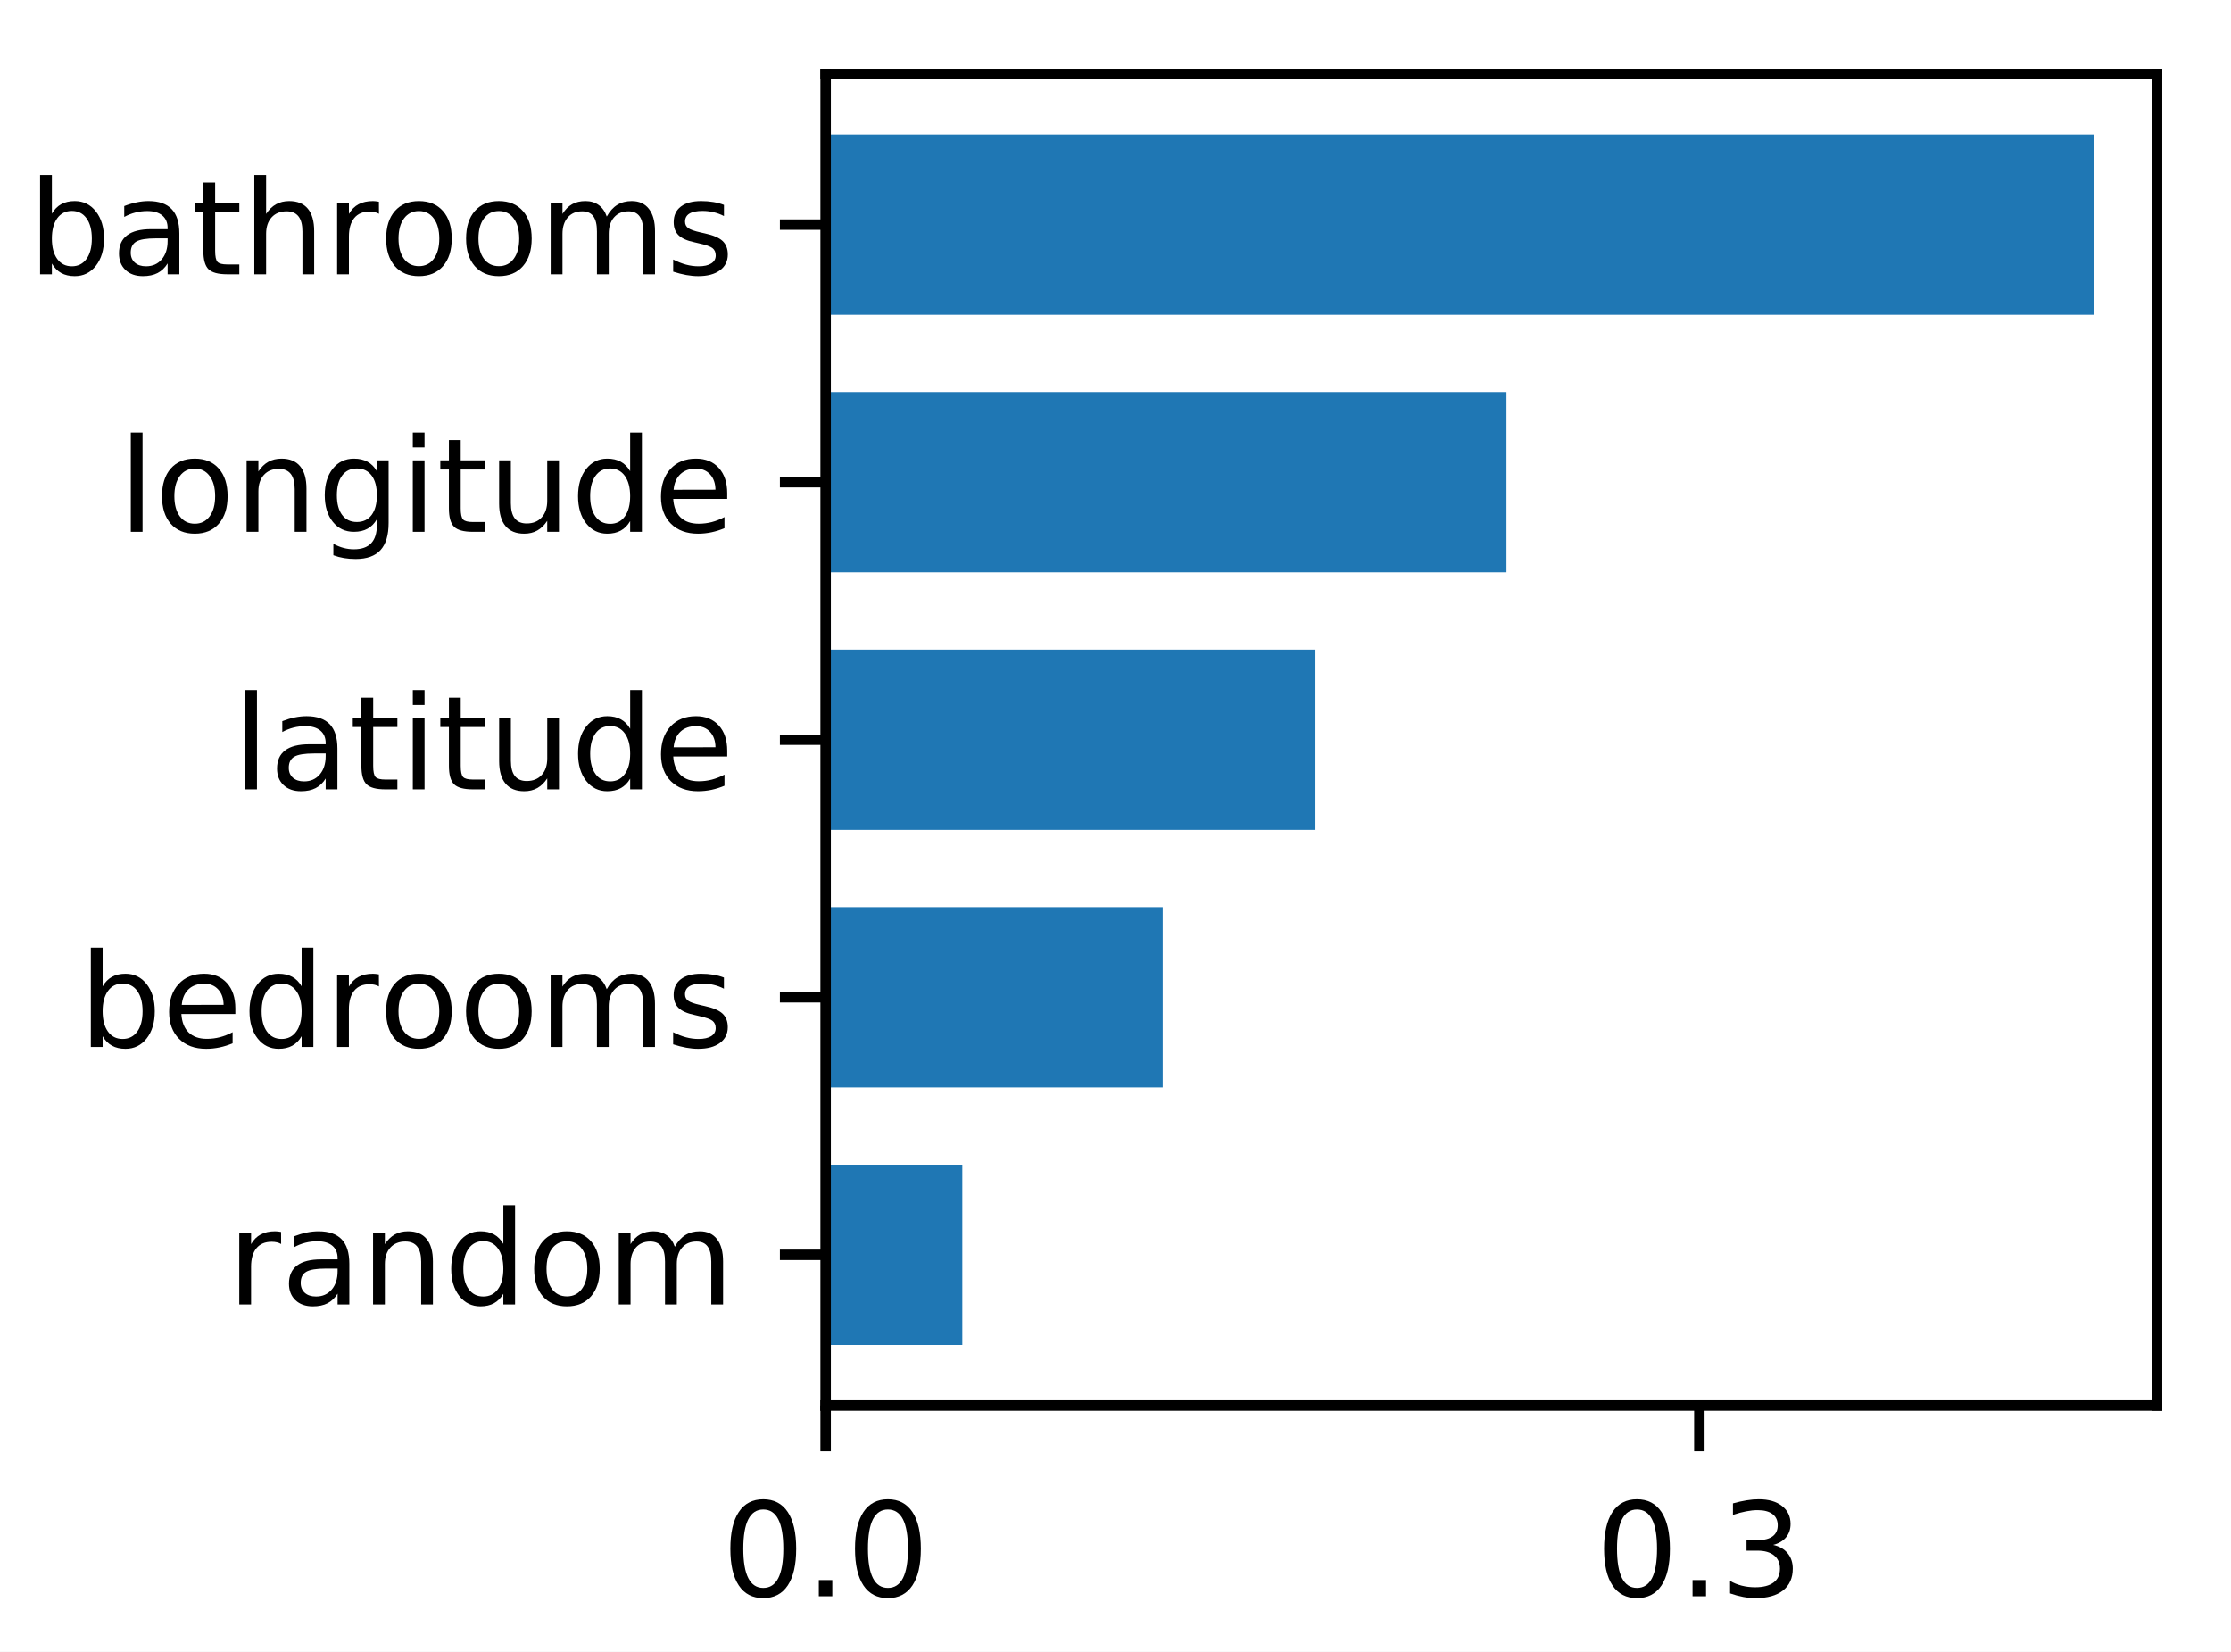
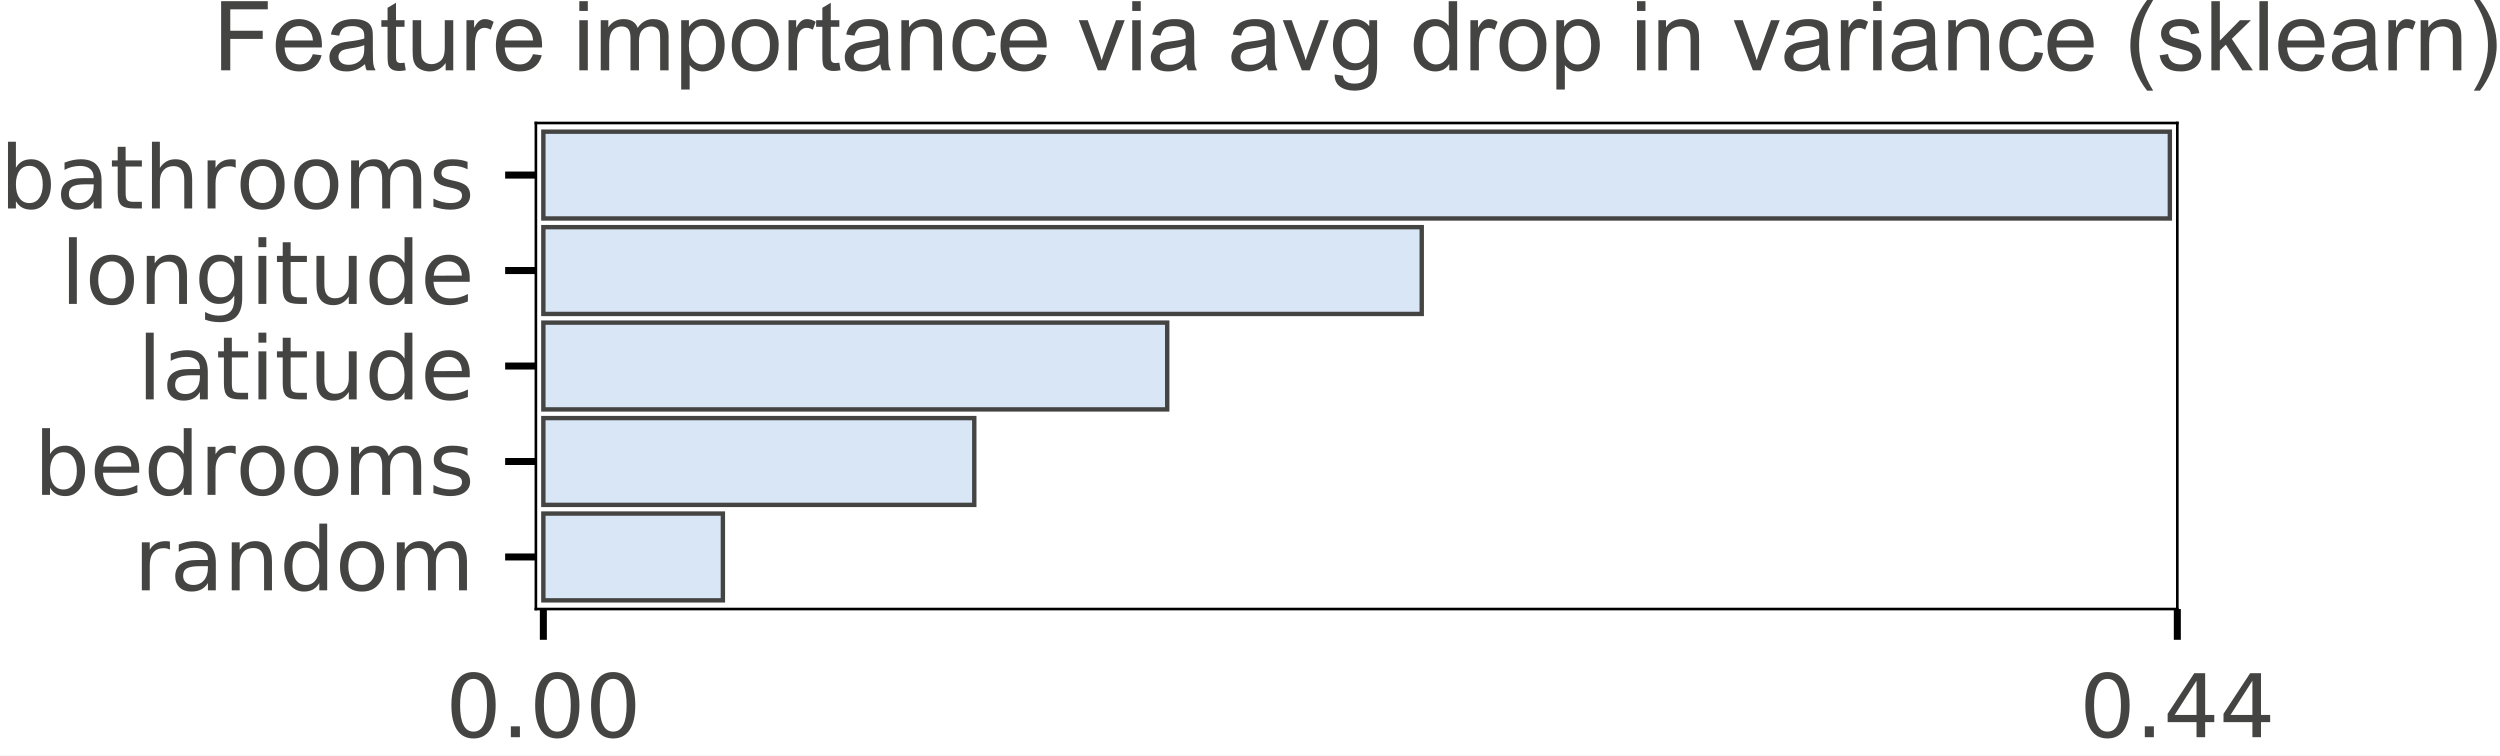
- <svg xmlns="http://www.w3.org/2000/svg" xmlns:xlink="http://www.w3.org/1999/xlink" height="126.398pt" version="1.1" viewBox="0 0 170.75 126.398" width="170.75pt">
+ <svg xmlns="http://www.w3.org/2000/svg" xmlns:xlink="http://www.w3.org/1999/xlink" height="86.039pt" version="1.1" viewBox="0 0 284.716 86.039" width="284.716pt">
  <defs>
    <style type="text/css">
*{stroke-linecap:butt;stroke-linejoin:round;}
  </style>
  </defs>
  <g id="figure_1">
    <g id="patch_1">
-       <path d="M 0 126.398  L 170.75 126.398  L 170.75 0  L 0 0  z " style="fill:#ffffff;" />
+       <path d="M 0 86.039  L 284.716 86.039  L 284.716 0  L 0 0  z " style="fill:#ffffff;" />
    </g>
    <g id="axes_1">
      <g id="patch_2">
-         <path d="M 63.19 107.56  L 165.09 107.56  L 165.09 5.66  L 63.19 5.66  z " style="fill:#ffffff;" />
+         <path d="M 61.03 69.361  L 247.967 69.361  L 247.967 14.008  L 61.03 14.008  z " style="fill:#ffffff;" />
      </g>
      <g id="patch_3">
-         <path clip-path="url(#p28e11da0c2)" d="M 63.19 102.928  L 73.65 102.928  L 73.65 89.131  L 63.19 89.131  z " style="fill:#1f77b4;" />
+         <path clip-path="url(#paba1c7373b)" d="M 61.881 14.996  L 247.116 14.996  L 247.116 24.881  L 61.881 24.881  z " style="fill:#d9e6f5;stroke:#444443;stroke-linejoin:miter;stroke-width:0.5;" />
      </g>
      <g id="patch_4">
-         <path clip-path="url(#p28e11da0c2)" d="M 63.19 83.218  L 88.988 83.218  L 88.988 69.421  L 63.19 69.421  z " style="fill:#1f77b4;" />
+         <path clip-path="url(#paba1c7373b)" d="M 61.881 25.869  L 161.916 25.869  L 161.916 35.754  L 61.881 35.754  z " style="fill:#d9e6f5;stroke:#444443;stroke-linejoin:miter;stroke-width:0.5;" />
      </g>
      <g id="patch_5">
-         <path clip-path="url(#p28e11da0c2)" d="M 63.19 63.508  L 100.677 63.508  L 100.677 49.712  L 63.19 49.712  z " style="fill:#1f77b4;" />
+         <path clip-path="url(#paba1c7373b)" d="M 61.881 36.742  L 132.93 36.742  L 132.93 46.626  L 61.881 46.626  z " style="fill:#d9e6f5;stroke:#444443;stroke-linejoin:miter;stroke-width:0.5;" />
      </g>
      <g id="patch_6">
-         <path clip-path="url(#p28e11da0c2)" d="M 63.19 43.799  L 115.298 43.799  L 115.298 30.002  L 63.19 30.002  z " style="fill:#1f77b4;" />
+         <path clip-path="url(#paba1c7373b)" d="M 61.881 47.615  L 110.957 47.615  L 110.957 57.499  L 61.881 57.499  z " style="fill:#d9e6f5;stroke:#444443;stroke-linejoin:miter;stroke-width:0.5;" />
      </g>
      <g id="patch_7">
-         <path clip-path="url(#p28e11da0c2)" d="M 63.19 24.089  L 160.237 24.089  L 160.237 10.292  L 63.19 10.292  z " style="fill:#1f77b4;" />
+         <path clip-path="url(#paba1c7373b)" d="M 61.881 58.488  L 82.326 58.488  L 82.326 68.372  L 61.881 68.372  z " style="fill:#d9e6f5;stroke:#444443;stroke-linejoin:miter;stroke-width:0.5;" />
      </g>
      <g id="matplotlib.axis_1">
        <g id="xtick_1">
          <g id="line2d_1">
            <defs>
-               <path d="M 0 0  L 0 3.5  " id="mf7753e9177" style="stroke:#000000;stroke-width:0.8;" />
-             </defs>
-             <g>
-               <use style="stroke:#000000;stroke-width:0.8;" x="63.19" xlink:href="#mf7753e9177" y="107.56" />
+               <path d="M 0 0  L 0 3.5  " id="m8edf3c06aa" style="stroke:#000000;stroke-width:0.8;" />
+             </defs>
+             <g>
+               <use style="stroke:#000000;stroke-width:0.8;" x="61.881" xlink:href="#m8edf3c06aa" y="69.361" />
            </g>
          </g>
          <g id="text_1">
            <defs>
              <path d="M 31.781 66.406  Q 24.172 66.406 20.328 58.906  Q 16.5 51.422 16.5 36.375  Q 16.5 21.391 20.328 13.891  Q 24.172 6.391 31.781 6.391  Q 39.453 6.391 43.281 13.891  Q 47.125 21.391 47.125 36.375  Q 47.125 51.422 43.281 58.906  Q 39.453 66.406 31.781 66.406  z M 31.781 74.219  Q 44.047 74.219 50.516 64.516  Q 56.984 54.828 56.984 36.375  Q 56.984 17.969 50.516 8.266  Q 44.047 -1.422 31.781 -1.422  Q 19.531 -1.422 13.062 8.266  Q 6.594 17.969 6.594 36.375  Q 6.594 54.828 13.062 64.516  Q 19.531 74.219 31.781 74.219  z " id="DejaVuSans-30" />
              <path d="M 10.688 12.406  L 21 12.406  L 21 0  L 10.688 0  z " id="DejaVuSans-2e" />
            </defs>
-             <g transform="translate(55.23812 122.1584)scale(0.1 -0.1)">
+             <g style="fill:#444443;" transform="translate(50.74855 83.95922)scale(0.1 -0.1)">
              <use xlink:href="#DejaVuSans-30" />
              <use x="63.623" xlink:href="#DejaVuSans-2e" />
              <use x="95.41" xlink:href="#DejaVuSans-30" />
+               <use x="159.033" xlink:href="#DejaVuSans-30" />
            </g>
          </g>
        </g>
        <g id="xtick_2">
          <g id="line2d_2">
            <g>
-               <use style="stroke:#000000;stroke-width:0.8;" x="130.06" xlink:href="#mf7753e9177" y="107.56" />
+               <use style="stroke:#000000;stroke-width:0.8;" x="247.967" xlink:href="#m8edf3c06aa" y="69.361" />
            </g>
          </g>
          <g id="text_2">
            <defs>
-               <path d="M 40.578 39.312  Q 47.656 37.797 51.625 33  Q 55.609 28.219 55.609 21.188  Q 55.609 10.406 48.188 4.484  Q 40.766 -1.422 27.094 -1.422  Q 22.516 -1.422 17.656 -0.516  Q 12.797 0.391 7.625 2.203  L 7.625 11.719  Q 11.719 9.328 16.594 8.109  Q 21.484 6.891 26.812 6.891  Q 36.078 6.891 40.938 10.547  Q 45.797 14.203 45.797 21.188  Q 45.797 27.641 41.281 31.266  Q 36.766 34.906 28.719 34.906  L 20.219 34.906  L 20.219 43.016  L 29.109 43.016  Q 36.375 43.016 40.234 45.922  Q 44.094 48.828 44.094 54.297  Q 44.094 59.906 40.109 62.906  Q 36.141 65.922 28.719 65.922  Q 24.656 65.922 20.016 65.031  Q 15.375 64.156 9.812 62.312  L 9.812 71.094  Q 15.438 72.656 20.344 73.438  Q 25.25 74.219 29.594 74.219  Q 40.828 74.219 47.359 69.109  Q 53.906 64.016 53.906 55.328  Q 53.906 49.266 50.438 45.094  Q 46.969 40.922 40.578 39.312  z " id="DejaVuSans-33" />
-             </defs>
-             <g transform="translate(122.1086 122.1584)scale(0.1 -0.1)">
+               <path d="M 37.797 64.312  L 12.891 25.391  L 37.797 25.391  z M 35.203 72.906  L 47.609 72.906  L 47.609 25.391  L 58.016 25.391  L 58.016 17.188  L 47.609 17.188  L 47.609 0  L 37.797 0  L 37.797 17.188  L 4.891 17.188  L 4.891 26.703  z " id="DejaVuSans-34" />
+             </defs>
+             <g style="fill:#444443;" transform="translate(236.8344 83.95922)scale(0.1 -0.1)">
              <use xlink:href="#DejaVuSans-30" />
              <use x="63.623" xlink:href="#DejaVuSans-2e" />
-               <use x="95.41" xlink:href="#DejaVuSans-33" />
+               <use x="95.41" xlink:href="#DejaVuSans-34" />
+               <use x="159.033" xlink:href="#DejaVuSans-34" />
            </g>
          </g>
        </g>
      </g>
      <g id="matplotlib.axis_2">
        <g id="ytick_1">
          <g id="line2d_3">
            <defs>
-               <path d="M 0 0  L -3.5 0  " id="m72fb70cebd" style="stroke:#000000;stroke-width:0.8;" />
-             </defs>
-             <g>
-               <use style="stroke:#000000;stroke-width:0.8;" x="63.19" xlink:href="#m72fb70cebd" y="96.03" />
+               <path d="M 0 0  L -3.5 0  " id="mf3d4099907" style="stroke:#000000;stroke-width:0.8;" />
+             </defs>
+             <g>
+               <use style="stroke:#000000;stroke-width:0.8;" x="61.03" xlink:href="#mf3d4099907" y="19.938" />
            </g>
          </g>
          <g id="text_3">
            <defs>
+               <path d="M 48.688 27.297  Q 48.688 37.203 44.609 42.844  Q 40.531 48.484 33.406 48.484  Q 26.266 48.484 22.188 42.844  Q 18.109 37.203 18.109 27.297  Q 18.109 17.391 22.188 11.75  Q 26.266 6.109 33.406 6.109  Q 40.531 6.109 44.609 11.75  Q 48.688 17.391 48.688 27.297  z M 18.109 46.391  Q 20.953 51.266 25.266 53.625  Q 29.594 56 35.594 56  Q 45.562 56 51.781 48.094  Q 58.016 40.188 58.016 27.297  Q 58.016 14.406 51.781 6.484  Q 45.562 -1.422 35.594 -1.422  Q 29.594 -1.422 25.266 0.953  Q 20.953 3.328 18.109 8.203  L 18.109 0  L 9.078 0  L 9.078 75.984  L 18.109 75.984  z " id="DejaVuSans-62" />
+               <path d="M 34.281 27.484  Q 23.391 27.484 19.188 25  Q 14.984 22.516 14.984 16.5  Q 14.984 11.719 18.141 8.906  Q 21.297 6.109 26.703 6.109  Q 34.188 6.109 38.703 11.406  Q 43.219 16.703 43.219 25.484  L 43.219 27.484  z M 52.203 31.203  L 52.203 0  L 43.219 0  L 43.219 8.297  Q 40.141 3.328 35.547 0.953  Q 30.953 -1.422 24.312 -1.422  Q 15.922 -1.422 10.953 3.297  Q 6 8.016 6 15.922  Q 6 25.141 12.172 29.828  Q 18.359 34.516 30.609 34.516  L 43.219 34.516  L 43.219 35.406  Q 43.219 41.609 39.141 45  Q 35.062 48.391 27.688 48.391  Q 23 48.391 18.547 47.266  Q 14.109 46.141 10.016 43.891  L 10.016 52.203  Q 14.938 54.109 19.578 55.047  Q 24.219 56 28.609 56  Q 40.484 56 46.344 49.844  Q 52.203 43.703 52.203 31.203  z " id="DejaVuSans-61" />
+               <path d="M 18.312 70.219  L 18.312 54.688  L 36.812 54.688  L 36.812 47.703  L 18.312 47.703  L 18.312 18.016  Q 18.312 11.328 20.141 9.422  Q 21.969 7.516 27.594 7.516  L 36.812 7.516  L 36.812 0  L 27.594 0  Q 17.188 0 13.234 3.875  Q 9.281 7.766 9.281 18.016  L 9.281 47.703  L 2.688 47.703  L 2.688 54.688  L 9.281 54.688  L 9.281 70.219  z " id="DejaVuSans-74" />
+               <path d="M 54.891 33.016  L 54.891 0  L 45.906 0  L 45.906 32.719  Q 45.906 40.484 42.875 44.328  Q 39.844 48.188 33.797 48.188  Q 26.516 48.188 22.312 43.547  Q 18.109 38.922 18.109 30.906  L 18.109 0  L 9.078 0  L 9.078 75.984  L 18.109 75.984  L 18.109 46.188  Q 21.344 51.125 25.703 53.562  Q 30.078 56 35.797 56  Q 45.219 56 50.047 50.172  Q 54.891 44.344 54.891 33.016  z " id="DejaVuSans-68" />
              <path d="M 41.109 46.297  Q 39.594 47.172 37.812 47.578  Q 36.031 48 33.891 48  Q 26.266 48 22.188 43.047  Q 18.109 38.094 18.109 28.812  L 18.109 0  L 9.078 0  L 9.078 54.688  L 18.109 54.688  L 18.109 46.188  Q 20.953 51.172 25.484 53.578  Q 30.031 56 36.531 56  Q 37.453 56 38.578 55.875  Q 39.703 55.766 41.062 55.516  z " id="DejaVuSans-72" />
-               <path d="M 34.281 27.484  Q 23.391 27.484 19.188 25  Q 14.984 22.516 14.984 16.5  Q 14.984 11.719 18.141 8.906  Q 21.297 6.109 26.703 6.109  Q 34.188 6.109 38.703 11.406  Q 43.219 16.703 43.219 25.484  L 43.219 27.484  z M 52.203 31.203  L 52.203 0  L 43.219 0  L 43.219 8.297  Q 40.141 3.328 35.547 0.953  Q 30.953 -1.422 24.312 -1.422  Q 15.922 -1.422 10.953 3.297  Q 6 8.016 6 15.922  Q 6 25.141 12.172 29.828  Q 18.359 34.516 30.609 34.516  L 43.219 34.516  L 43.219 35.406  Q 43.219 41.609 39.141 45  Q 35.062 48.391 27.688 48.391  Q 23 48.391 18.547 47.266  Q 14.109 46.141 10.016 43.891  L 10.016 52.203  Q 14.938 54.109 19.578 55.047  Q 24.219 56 28.609 56  Q 40.484 56 46.344 49.844  Q 52.203 43.703 52.203 31.203  z " id="DejaVuSans-61" />
-               <path d="M 54.891 33.016  L 54.891 0  L 45.906 0  L 45.906 32.719  Q 45.906 40.484 42.875 44.328  Q 39.844 48.188 33.797 48.188  Q 26.516 48.188 22.312 43.547  Q 18.109 38.922 18.109 30.906  L 18.109 0  L 9.078 0  L 9.078 54.688  L 18.109 54.688  L 18.109 46.188  Q 21.344 51.125 25.703 53.562  Q 30.078 56 35.797 56  Q 45.219 56 50.047 50.172  Q 54.891 44.344 54.891 33.016  z " id="DejaVuSans-6e" />
-               <path d="M 45.406 46.391  L 45.406 75.984  L 54.391 75.984  L 54.391 0  L 45.406 0  L 45.406 8.203  Q 42.578 3.328 38.25 0.953  Q 33.938 -1.422 27.875 -1.422  Q 17.969 -1.422 11.734 6.484  Q 5.516 14.406 5.516 27.297  Q 5.516 40.188 11.734 48.094  Q 17.969 56 27.875 56  Q 33.938 56 38.25 53.625  Q 42.578 51.266 45.406 46.391  z M 14.797 27.297  Q 14.797 17.391 18.875 11.75  Q 22.953 6.109 30.078 6.109  Q 37.203 6.109 41.297 11.75  Q 45.406 17.391 45.406 27.297  Q 45.406 37.203 41.297 42.844  Q 37.203 48.484 30.078 48.484  Q 22.953 48.484 18.875 42.844  Q 14.797 37.203 14.797 27.297  z " id="DejaVuSans-64" />
              <path d="M 30.609 48.391  Q 23.391 48.391 19.188 42.75  Q 14.984 37.109 14.984 27.297  Q 14.984 17.484 19.156 11.844  Q 23.344 6.203 30.609 6.203  Q 37.797 6.203 41.984 11.859  Q 46.188 17.531 46.188 27.297  Q 46.188 37.016 41.984 42.703  Q 37.797 48.391 30.609 48.391  z M 30.609 56  Q 42.328 56 49.016 48.375  Q 55.719 40.766 55.719 27.297  Q 55.719 13.875 49.016 6.219  Q 42.328 -1.422 30.609 -1.422  Q 18.844 -1.422 12.172 6.219  Q 5.516 13.875 5.516 27.297  Q 5.516 40.766 12.172 48.375  Q 18.844 56 30.609 56  z " id="DejaVuSans-6f" />
              <path d="M 52 44.188  Q 55.375 50.25 60.062 53.125  Q 64.75 56 71.094 56  Q 79.641 56 84.281 50.016  Q 88.922 44.047 88.922 33.016  L 88.922 0  L 79.891 0  L 79.891 32.719  Q 79.891 40.578 77.094 44.375  Q 74.312 48.188 68.609 48.188  Q 61.625 48.188 57.562 43.547  Q 53.516 38.922 53.516 30.906  L 53.516 0  L 44.484 0  L 44.484 32.719  Q 44.484 40.625 41.703 44.406  Q 38.922 48.188 33.109 48.188  Q 26.219 48.188 22.156 43.531  Q 18.109 38.875 18.109 30.906  L 18.109 0  L 9.078 0  L 9.078 54.688  L 18.109 54.688  L 18.109 46.188  Q 21.188 51.219 25.484 53.609  Q 29.781 56 35.688 56  Q 41.656 56 45.828 52.969  Q 50 49.953 52 44.188  z " id="DejaVuSans-6d" />
-             </defs>
-             <g transform="translate(17.40531 99.82895)scale(0.1 -0.1)">
-               <use xlink:href="#DejaVuSans-72" />
-               <use x="41.113" xlink:href="#DejaVuSans-61" />
-               <use x="102.393" xlink:href="#DejaVuSans-6e" />
-               <use x="165.771" xlink:href="#DejaVuSans-64" />
-               <use x="229.248" xlink:href="#DejaVuSans-6f" />
-               <use x="290.43" xlink:href="#DejaVuSans-6d" />
+               <path d="M 44.281 53.078  L 44.281 44.578  Q 40.484 46.531 36.375 47.5  Q 32.281 48.484 27.875 48.484  Q 21.188 48.484 17.844 46.438  Q 14.5 44.391 14.5 40.281  Q 14.5 37.156 16.891 35.375  Q 19.281 33.594 26.516 31.984  L 29.594 31.297  Q 39.156 29.25 43.188 25.516  Q 47.219 21.781 47.219 15.094  Q 47.219 7.469 41.188 3.016  Q 35.156 -1.422 24.609 -1.422  Q 20.219 -1.422 15.453 -0.562  Q 10.688 0.297 5.422 2  L 5.422 11.281  Q 10.406 8.688 15.234 7.391  Q 20.062 6.109 24.812 6.109  Q 31.156 6.109 34.562 8.281  Q 37.984 10.453 37.984 14.406  Q 37.984 18.062 35.516 20.016  Q 33.062 21.969 24.703 23.781  L 21.578 24.516  Q 13.234 26.266 9.516 29.906  Q 5.812 33.547 5.812 39.891  Q 5.812 47.609 11.281 51.797  Q 16.75 56 26.812 56  Q 31.781 56 36.172 55.266  Q 40.578 54.547 44.281 53.078  z " id="DejaVuSans-73" />
+             </defs>
+             <g style="fill:#444443;" transform="translate(0 23.73757)scale(0.1 -0.1)">
+               <use xlink:href="#DejaVuSans-62" />
+               <use x="63.477" xlink:href="#DejaVuSans-61" />
+               <use x="124.756" xlink:href="#DejaVuSans-74" />
+               <use x="163.965" xlink:href="#DejaVuSans-68" />
+               <use x="227.344" xlink:href="#DejaVuSans-72" />
+               <use x="268.426" xlink:href="#DejaVuSans-6f" />
+               <use x="329.607" xlink:href="#DejaVuSans-6f" />
+               <use x="390.789" xlink:href="#DejaVuSans-6d" />
+               <use x="488.201" xlink:href="#DejaVuSans-73" />
            </g>
          </g>
        </g>
        <g id="ytick_2">
          <g id="line2d_4">
            <g>
-               <use style="stroke:#000000;stroke-width:0.8;" x="63.19" xlink:href="#m72fb70cebd" y="76.32" />
+               <use style="stroke:#000000;stroke-width:0.8;" x="61.03" xlink:href="#mf3d4099907" y="30.811" />
            </g>
          </g>
          <g id="text_4">
            <defs>
-               <path d="M 48.688 27.297  Q 48.688 37.203 44.609 42.844  Q 40.531 48.484 33.406 48.484  Q 26.266 48.484 22.188 42.844  Q 18.109 37.203 18.109 27.297  Q 18.109 17.391 22.188 11.75  Q 26.266 6.109 33.406 6.109  Q 40.531 6.109 44.609 11.75  Q 48.688 17.391 48.688 27.297  z M 18.109 46.391  Q 20.953 51.266 25.266 53.625  Q 29.594 56 35.594 56  Q 45.562 56 51.781 48.094  Q 58.016 40.188 58.016 27.297  Q 58.016 14.406 51.781 6.484  Q 45.562 -1.422 35.594 -1.422  Q 29.594 -1.422 25.266 0.953  Q 20.953 3.328 18.109 8.203  L 18.109 0  L 9.078 0  L 9.078 75.984  L 18.109 75.984  z " id="DejaVuSans-62" />
-               <path d="M 56.203 29.594  L 56.203 25.203  L 14.891 25.203  Q 15.484 15.922 20.484 11.062  Q 25.484 6.203 34.422 6.203  Q 39.594 6.203 44.453 7.469  Q 49.312 8.734 54.109 11.281  L 54.109 2.781  Q 49.266 0.734 44.188 -0.344  Q 39.109 -1.422 33.891 -1.422  Q 20.797 -1.422 13.156 6.188  Q 5.516 13.812 5.516 26.812  Q 5.516 40.234 12.766 48.109  Q 20.016 56 32.328 56  Q 43.359 56 49.781 48.891  Q 56.203 41.797 56.203 29.594  z M 47.219 32.234  Q 47.125 39.594 43.094 43.984  Q 39.062 48.391 32.422 48.391  Q 24.906 48.391 20.391 44.141  Q 15.875 39.891 15.188 32.172  z " id="DejaVuSans-65" />
-               <path d="M 44.281 53.078  L 44.281 44.578  Q 40.484 46.531 36.375 47.5  Q 32.281 48.484 27.875 48.484  Q 21.188 48.484 17.844 46.438  Q 14.5 44.391 14.5 40.281  Q 14.5 37.156 16.891 35.375  Q 19.281 33.594 26.516 31.984  L 29.594 31.297  Q 39.156 29.25 43.188 25.516  Q 47.219 21.781 47.219 15.094  Q 47.219 7.469 41.188 3.016  Q 35.156 -1.422 24.609 -1.422  Q 20.219 -1.422 15.453 -0.562  Q 10.688 0.297 5.422 2  L 5.422 11.281  Q 10.406 8.688 15.234 7.391  Q 20.062 6.109 24.812 6.109  Q 31.156 6.109 34.562 8.281  Q 37.984 10.453 37.984 14.406  Q 37.984 18.062 35.516 20.016  Q 33.062 21.969 24.703 23.781  L 21.578 24.516  Q 13.234 26.266 9.516 29.906  Q 5.812 33.547 5.812 39.891  Q 5.812 47.609 11.281 51.797  Q 16.75 56 26.812 56  Q 31.781 56 36.172 55.266  Q 40.578 54.547 44.281 53.078  z " id="DejaVuSans-73" />
-             </defs>
-             <g transform="translate(6.044375 80.11908)scale(0.1 -0.1)">
-               <use xlink:href="#DejaVuSans-62" />
-               <use x="63.477" xlink:href="#DejaVuSans-65" />
-               <use x="125" xlink:href="#DejaVuSans-64" />
-               <use x="188.477" xlink:href="#DejaVuSans-72" />
-               <use x="229.559" xlink:href="#DejaVuSans-6f" />
-               <use x="290.74" xlink:href="#DejaVuSans-6f" />
-               <use x="351.922" xlink:href="#DejaVuSans-6d" />
-               <use x="449.334" xlink:href="#DejaVuSans-73" />
-             </g>
-           </g>
-         </g>
-         <g id="ytick_3">
-           <g id="line2d_5">
-             <g>
-               <use style="stroke:#000000;stroke-width:0.8;" x="63.19" xlink:href="#m72fb70cebd" y="56.61" />
-             </g>
-           </g>
-           <g id="text_5">
-             <defs>
              <path d="M 9.422 75.984  L 18.406 75.984  L 18.406 0  L 9.422 0  z " id="DejaVuSans-6c" />
-               <path d="M 18.312 70.219  L 18.312 54.688  L 36.812 54.688  L 36.812 47.703  L 18.312 47.703  L 18.312 18.016  Q 18.312 11.328 20.141 9.422  Q 21.969 7.516 27.594 7.516  L 36.812 7.516  L 36.812 0  L 27.594 0  Q 17.188 0 13.234 3.875  Q 9.281 7.766 9.281 18.016  L 9.281 47.703  L 2.688 47.703  L 2.688 54.688  L 9.281 54.688  L 9.281 70.219  z " id="DejaVuSans-74" />
+               <path d="M 54.891 33.016  L 54.891 0  L 45.906 0  L 45.906 32.719  Q 45.906 40.484 42.875 44.328  Q 39.844 48.188 33.797 48.188  Q 26.516 48.188 22.312 43.547  Q 18.109 38.922 18.109 30.906  L 18.109 0  L 9.078 0  L 9.078 54.688  L 18.109 54.688  L 18.109 46.188  Q 21.344 51.125 25.703 53.562  Q 30.078 56 35.797 56  Q 45.219 56 50.047 50.172  Q 54.891 44.344 54.891 33.016  z " id="DejaVuSans-6e" />
+               <path d="M 45.406 27.984  Q 45.406 37.75 41.375 43.109  Q 37.359 48.484 30.078 48.484  Q 22.859 48.484 18.828 43.109  Q 14.797 37.75 14.797 27.984  Q 14.797 18.266 18.828 12.891  Q 22.859 7.516 30.078 7.516  Q 37.359 7.516 41.375 12.891  Q 45.406 18.266 45.406 27.984  z M 54.391 6.781  Q 54.391 -7.172 48.188 -13.984  Q 42 -20.797 29.203 -20.797  Q 24.469 -20.797 20.266 -20.094  Q 16.062 -19.391 12.109 -17.922  L 12.109 -9.188  Q 16.062 -11.328 19.922 -12.344  Q 23.781 -13.375 27.781 -13.375  Q 36.625 -13.375 41.016 -8.766  Q 45.406 -4.156 45.406 5.172  L 45.406 9.625  Q 42.625 4.781 38.281 2.391  Q 33.938 0 27.875 0  Q 17.828 0 11.672 7.656  Q 5.516 15.328 5.516 27.984  Q 5.516 40.672 11.672 48.328  Q 17.828 56 27.875 56  Q 33.938 56 38.281 53.609  Q 42.625 51.219 45.406 46.391  L 45.406 54.688  L 54.391 54.688  z " id="DejaVuSans-67" />
              <path d="M 9.422 54.688  L 18.406 54.688  L 18.406 0  L 9.422 0  z M 9.422 75.984  L 18.406 75.984  L 18.406 64.594  L 9.422 64.594  z " id="DejaVuSans-69" />
              <path d="M 8.5 21.578  L 8.5 54.688  L 17.484 54.688  L 17.484 21.922  Q 17.484 14.156 20.5 10.266  Q 23.531 6.391 29.594 6.391  Q 36.859 6.391 41.078 11.031  Q 45.312 15.672 45.312 23.688  L 45.312 54.688  L 54.297 54.688  L 54.297 0  L 45.312 0  L 45.312 8.406  Q 42.047 3.422 37.719 1  Q 33.406 -1.422 27.688 -1.422  Q 18.266 -1.422 13.375 4.438  Q 8.5 10.297 8.5 21.578  z M 31.109 56  z " id="DejaVuSans-75" />
-             </defs>
-             <g transform="translate(17.82562 60.40922)scale(0.1 -0.1)">
-               <use xlink:href="#DejaVuSans-6c" />
-               <use x="27.783" xlink:href="#DejaVuSans-61" />
-               <use x="89.062" xlink:href="#DejaVuSans-74" />
-               <use x="128.271" xlink:href="#DejaVuSans-69" />
-               <use x="156.055" xlink:href="#DejaVuSans-74" />
-               <use x="195.264" xlink:href="#DejaVuSans-75" />
-               <use x="258.643" xlink:href="#DejaVuSans-64" />
-               <use x="322.119" xlink:href="#DejaVuSans-65" />
-             </g>
-           </g>
-         </g>
-         <g id="ytick_4">
-           <g id="line2d_6">
-             <g>
-               <use style="stroke:#000000;stroke-width:0.8;" x="63.19" xlink:href="#m72fb70cebd" y="36.9" />
-             </g>
-           </g>
-           <g id="text_6">
-             <defs>
-               <path d="M 45.406 27.984  Q 45.406 37.75 41.375 43.109  Q 37.359 48.484 30.078 48.484  Q 22.859 48.484 18.828 43.109  Q 14.797 37.75 14.797 27.984  Q 14.797 18.266 18.828 12.891  Q 22.859 7.516 30.078 7.516  Q 37.359 7.516 41.375 12.891  Q 45.406 18.266 45.406 27.984  z M 54.391 6.781  Q 54.391 -7.172 48.188 -13.984  Q 42 -20.797 29.203 -20.797  Q 24.469 -20.797 20.266 -20.094  Q 16.062 -19.391 12.109 -17.922  L 12.109 -9.188  Q 16.062 -11.328 19.922 -12.344  Q 23.781 -13.375 27.781 -13.375  Q 36.625 -13.375 41.016 -8.766  Q 45.406 -4.156 45.406 5.172  L 45.406 9.625  Q 42.625 4.781 38.281 2.391  Q 33.938 0 27.875 0  Q 17.828 0 11.672 7.656  Q 5.516 15.328 5.516 27.984  Q 5.516 40.672 11.672 48.328  Q 17.828 56 27.875 56  Q 33.938 56 38.281 53.609  Q 42.625 51.219 45.406 46.391  L 45.406 54.688  L 54.391 54.688  z " id="DejaVuSans-67" />
-             </defs>
-             <g transform="translate(9.069375 40.69935)scale(0.1 -0.1)">
+               <path d="M 45.406 46.391  L 45.406 75.984  L 54.391 75.984  L 54.391 0  L 45.406 0  L 45.406 8.203  Q 42.578 3.328 38.25 0.953  Q 33.938 -1.422 27.875 -1.422  Q 17.969 -1.422 11.734 6.484  Q 5.516 14.406 5.516 27.297  Q 5.516 40.188 11.734 48.094  Q 17.969 56 27.875 56  Q 33.938 56 38.25 53.625  Q 42.578 51.266 45.406 46.391  z M 14.797 27.297  Q 14.797 17.391 18.875 11.75  Q 22.953 6.109 30.078 6.109  Q 37.203 6.109 41.297 11.75  Q 45.406 17.391 45.406 27.297  Q 45.406 37.203 41.297 42.844  Q 37.203 48.484 30.078 48.484  Q 22.953 48.484 18.875 42.844  Q 14.797 37.203 14.797 27.297  z " id="DejaVuSans-64" />
+               <path d="M 56.203 29.594  L 56.203 25.203  L 14.891 25.203  Q 15.484 15.922 20.484 11.062  Q 25.484 6.203 34.422 6.203  Q 39.594 6.203 44.453 7.469  Q 49.312 8.734 54.109 11.281  L 54.109 2.781  Q 49.266 0.734 44.188 -0.344  Q 39.109 -1.422 33.891 -1.422  Q 20.797 -1.422 13.156 6.188  Q 5.516 13.812 5.516 26.812  Q 5.516 40.234 12.766 48.109  Q 20.016 56 32.328 56  Q 43.359 56 49.781 48.891  Q 56.203 41.797 56.203 29.594  z M 47.219 32.234  Q 47.125 39.594 43.094 43.984  Q 39.062 48.391 32.422 48.391  Q 24.906 48.391 20.391 44.141  Q 15.875 39.891 15.188 32.172  z " id="DejaVuSans-65" />
+             </defs>
+             <g style="fill:#444443;" transform="translate(6.909375 34.6105)scale(0.1 -0.1)">
              <use xlink:href="#DejaVuSans-6c" />
              <use x="27.783" xlink:href="#DejaVuSans-6f" />
              <use x="88.965" xlink:href="#DejaVuSans-6e" />
              <use x="152.344" xlink:href="#DejaVuSans-67" />
              <use x="215.82" xlink:href="#DejaVuSans-69" />
              <use x="243.604" xlink:href="#DejaVuSans-74" />
              <use x="282.812" xlink:href="#DejaVuSans-75" />
              <use x="346.191" xlink:href="#DejaVuSans-64" />
              <use x="409.668" xlink:href="#DejaVuSans-65" />
            </g>
          </g>
        </g>
+         <g id="ytick_3">
+           <g id="line2d_5">
+             <g>
+               <use style="stroke:#000000;stroke-width:0.8;" x="61.03" xlink:href="#mf3d4099907" y="41.684" />
+             </g>
+           </g>
+           <g id="text_5">
+             <g style="fill:#444443;" transform="translate(15.66563 45.48344)scale(0.1 -0.1)">
+               <use xlink:href="#DejaVuSans-6c" />
+               <use x="27.783" xlink:href="#DejaVuSans-61" />
+               <use x="89.062" xlink:href="#DejaVuSans-74" />
+               <use x="128.271" xlink:href="#DejaVuSans-69" />
+               <use x="156.055" xlink:href="#DejaVuSans-74" />
+               <use x="195.264" xlink:href="#DejaVuSans-75" />
+               <use x="258.643" xlink:href="#DejaVuSans-64" />
+               <use x="322.119" xlink:href="#DejaVuSans-65" />
+             </g>
+           </g>
+         </g>
+         <g id="ytick_4">
+           <g id="line2d_6">
+             <g>
+               <use style="stroke:#000000;stroke-width:0.8;" x="61.03" xlink:href="#mf3d4099907" y="52.557" />
+             </g>
+           </g>
+           <g id="text_6">
+             <g style="fill:#444443;" transform="translate(3.884375 56.35637)scale(0.1 -0.1)">
+               <use xlink:href="#DejaVuSans-62" />
+               <use x="63.477" xlink:href="#DejaVuSans-65" />
+               <use x="125" xlink:href="#DejaVuSans-64" />
+               <use x="188.477" xlink:href="#DejaVuSans-72" />
+               <use x="229.559" xlink:href="#DejaVuSans-6f" />
+               <use x="290.74" xlink:href="#DejaVuSans-6f" />
+               <use x="351.922" xlink:href="#DejaVuSans-6d" />
+               <use x="449.334" xlink:href="#DejaVuSans-73" />
+             </g>
+           </g>
+         </g>
        <g id="ytick_5">
          <g id="line2d_7">
            <g>
-               <use style="stroke:#000000;stroke-width:0.8;" x="63.19" xlink:href="#m72fb70cebd" y="17.19" />
+               <use style="stroke:#000000;stroke-width:0.8;" x="61.03" xlink:href="#mf3d4099907" y="63.43" />
            </g>
          </g>
          <g id="text_7">
-             <defs>
-               <path d="M 54.891 33.016  L 54.891 0  L 45.906 0  L 45.906 32.719  Q 45.906 40.484 42.875 44.328  Q 39.844 48.188 33.797 48.188  Q 26.516 48.188 22.312 43.547  Q 18.109 38.922 18.109 30.906  L 18.109 0  L 9.078 0  L 9.078 75.984  L 18.109 75.984  L 18.109 46.188  Q 21.344 51.125 25.703 53.562  Q 30.078 56 35.797 56  Q 45.219 56 50.047 50.172  Q 54.891 44.344 54.891 33.016  z " id="DejaVuSans-68" />
-             </defs>
-             <g transform="translate(2.16 20.98949)scale(0.1 -0.1)">
-               <use xlink:href="#DejaVuSans-62" />
-               <use x="63.477" xlink:href="#DejaVuSans-61" />
-               <use x="124.756" xlink:href="#DejaVuSans-74" />
-               <use x="163.965" xlink:href="#DejaVuSans-68" />
-               <use x="227.344" xlink:href="#DejaVuSans-72" />
-               <use x="268.426" xlink:href="#DejaVuSans-6f" />
-               <use x="329.607" xlink:href="#DejaVuSans-6f" />
-               <use x="390.789" xlink:href="#DejaVuSans-6d" />
-               <use x="488.201" xlink:href="#DejaVuSans-73" />
+             <g style="fill:#444443;" transform="translate(15.24531 67.22931)scale(0.1 -0.1)">
+               <use xlink:href="#DejaVuSans-72" />
+               <use x="41.113" xlink:href="#DejaVuSans-61" />
+               <use x="102.393" xlink:href="#DejaVuSans-6e" />
+               <use x="165.771" xlink:href="#DejaVuSans-64" />
+               <use x="229.248" xlink:href="#DejaVuSans-6f" />
+               <use x="290.43" xlink:href="#DejaVuSans-6d" />
            </g>
          </g>
        </g>
      </g>
      <g id="patch_8">
-         <path d="M 63.19 107.56  L 63.19 5.66  " style="fill:none;stroke:#000000;stroke-linecap:square;stroke-linejoin:miter;stroke-width:0.8;" />
+         <path d="M 61.03 69.361  L 61.03 14.008  " style="fill:none;stroke:#000000;stroke-linecap:square;stroke-linejoin:miter;stroke-width:0.3;" />
      </g>
      <g id="patch_9">
-         <path d="M 165.09 107.56  L 165.09 5.66  " style="fill:none;stroke:#000000;stroke-linecap:square;stroke-linejoin:miter;stroke-width:0.8;" />
+         <path d="M 247.967 69.361  L 247.967 14.008  " style="fill:none;stroke:#000000;stroke-linecap:square;stroke-linejoin:miter;stroke-width:0.3;" />
      </g>
      <g id="patch_10">
-         <path d="M 63.19 107.56  L 165.09 107.56  " style="fill:none;stroke:#000000;stroke-linecap:square;stroke-linejoin:miter;stroke-width:0.8;" />
+         <path d="M 61.03 69.361  L 247.967 69.361  " style="fill:none;stroke:#000000;stroke-linecap:square;stroke-linejoin:miter;stroke-width:0.3;" />
      </g>
      <g id="patch_11">
-         <path d="M 63.19 5.66  L 165.09 5.66  " style="fill:none;stroke:#000000;stroke-linecap:square;stroke-linejoin:miter;stroke-width:0.8;" />
+         <path d="M 61.03 14.008  L 247.967 14.008  " style="fill:none;stroke:#000000;stroke-linecap:square;stroke-linejoin:miter;stroke-width:0.3;" />
+       </g>
+       <g id="text_8">
+         <defs>
+           <path d="M 8.203 0  L 8.203 71.578  L 56.5 71.578  L 56.5 63.141  L 17.672 63.141  L 17.672 40.969  L 51.266 40.969  L 51.266 32.516  L 17.672 32.516  L 17.672 0  z " id="ArialMT-46" />
+           <path d="M 42.094 16.703  L 51.172 15.578  Q 49.031 7.625 43.219 3.219  Q 37.406 -1.172 28.375 -1.172  Q 17 -1.172 10.328 5.828  Q 3.656 12.844 3.656 25.484  Q 3.656 38.578 10.391 45.797  Q 17.141 53.031 27.875 53.031  Q 38.281 53.031 44.875 45.953  Q 51.469 38.875 51.469 26.031  Q 51.469 25.25 51.422 23.688  L 12.75 23.688  Q 13.234 15.141 17.578 10.594  Q 21.922 6.062 28.422 6.062  Q 33.25 6.062 36.672 8.594  Q 40.094 11.141 42.094 16.703  z M 13.234 30.906  L 42.188 30.906  Q 41.609 37.453 38.875 40.719  Q 34.672 45.797 27.984 45.797  Q 21.922 45.797 17.797 41.75  Q 13.672 37.703 13.234 30.906  z " id="ArialMT-65" />
+           <path d="M 40.438 6.391  Q 35.547 2.25 31.031 0.531  Q 26.516 -1.172 21.344 -1.172  Q 12.797 -1.172 8.203 3  Q 3.609 7.172 3.609 13.672  Q 3.609 17.484 5.344 20.625  Q 7.078 23.781 9.891 25.688  Q 12.703 27.594 16.219 28.562  Q 18.797 29.25 24.031 29.891  Q 34.672 31.156 39.703 32.906  Q 39.75 34.719 39.75 35.203  Q 39.75 40.578 37.25 42.781  Q 33.891 45.75 27.25 45.75  Q 21.047 45.75 18.094 43.578  Q 15.141 41.406 13.719 35.891  L 5.125 37.062  Q 6.297 42.578 8.984 45.969  Q 11.672 49.359 16.75 51.188  Q 21.828 53.031 28.516 53.031  Q 35.156 53.031 39.297 51.469  Q 43.453 49.906 45.406 47.531  Q 47.359 45.172 48.141 41.547  Q 48.578 39.312 48.578 33.453  L 48.578 21.734  Q 48.578 9.469 49.141 6.219  Q 49.703 2.984 51.375 0  L 42.188 0  Q 40.828 2.734 40.438 6.391  z M 39.703 26.031  Q 34.906 24.078 25.344 22.703  Q 19.922 21.922 17.672 20.938  Q 15.438 19.969 14.203 18.094  Q 12.984 16.219 12.984 13.922  Q 12.984 10.406 15.641 8.062  Q 18.312 5.719 23.438 5.719  Q 28.516 5.719 32.469 7.938  Q 36.422 10.156 38.281 14.016  Q 39.703 17 39.703 22.797  z " id="ArialMT-61" />
+           <path d="M 25.781 7.859  L 27.047 0.094  Q 23.344 -0.688 20.406 -0.688  Q 15.625 -0.688 12.984 0.828  Q 10.359 2.344 9.281 4.812  Q 8.203 7.281 8.203 15.188  L 8.203 45.016  L 1.766 45.016  L 1.766 51.859  L 8.203 51.859  L 8.203 64.703  L 16.938 69.969  L 16.938 51.859  L 25.781 51.859  L 25.781 45.016  L 16.938 45.016  L 16.938 14.703  Q 16.938 10.938 17.406 9.859  Q 17.875 8.797 18.922 8.156  Q 19.969 7.516 21.922 7.516  Q 23.391 7.516 25.781 7.859  z " id="ArialMT-74" />
+           <path d="M 40.578 0  L 40.578 7.625  Q 34.516 -1.172 24.125 -1.172  Q 19.531 -1.172 15.547 0.578  Q 11.578 2.344 9.641 5  Q 7.719 7.672 6.938 11.531  Q 6.391 14.109 6.391 19.734  L 6.391 51.859  L 15.188 51.859  L 15.188 23.094  Q 15.188 16.219 15.719 13.812  Q 16.547 10.359 19.234 8.375  Q 21.922 6.391 25.875 6.391  Q 29.828 6.391 33.297 8.422  Q 36.766 10.453 38.203 13.938  Q 39.656 17.438 39.656 24.078  L 39.656 51.859  L 48.438 51.859  L 48.438 0  z " id="ArialMT-75" />
+           <path d="M 6.5 0  L 6.5 51.859  L 14.406 51.859  L 14.406 44  Q 17.438 49.516 20 51.266  Q 22.562 53.031 25.641 53.031  Q 30.078 53.031 34.672 50.203  L 31.641 42.047  Q 28.422 43.953 25.203 43.953  Q 22.312 43.953 20.016 42.219  Q 17.719 40.484 16.75 37.406  Q 15.281 32.719 15.281 27.156  L 15.281 0  z " id="ArialMT-72" />
+           <path id="ArialMT-20" />
+           <path d="M 6.641 61.469  L 6.641 71.578  L 15.438 71.578  L 15.438 61.469  z M 6.641 0  L 6.641 51.859  L 15.438 51.859  L 15.438 0  z " id="ArialMT-69" />
+           <path d="M 6.594 0  L 6.594 51.859  L 14.453 51.859  L 14.453 44.578  Q 16.891 48.391 20.938 50.703  Q 25 53.031 30.172 53.031  Q 35.938 53.031 39.625 50.641  Q 43.312 48.25 44.828 43.953  Q 50.984 53.031 60.844 53.031  Q 68.562 53.031 72.703 48.75  Q 76.859 44.484 76.859 35.594  L 76.859 0  L 68.109 0  L 68.109 32.672  Q 68.109 37.938 67.25 40.25  Q 66.406 42.578 64.156 43.984  Q 61.922 45.406 58.891 45.406  Q 53.422 45.406 49.797 41.766  Q 46.188 38.141 46.188 30.125  L 46.188 0  L 37.406 0  L 37.406 33.688  Q 37.406 39.547 35.25 42.469  Q 33.109 45.406 28.219 45.406  Q 24.516 45.406 21.359 43.453  Q 18.219 41.5 16.797 37.734  Q 15.375 33.984 15.375 26.906  L 15.375 0  z " id="ArialMT-6d" />
+           <path d="M 6.594 -19.875  L 6.594 51.859  L 14.594 51.859  L 14.594 45.125  Q 17.438 49.078 21 51.047  Q 24.562 53.031 29.641 53.031  Q 36.281 53.031 41.359 49.609  Q 46.438 46.188 49.016 39.953  Q 51.609 33.734 51.609 26.312  Q 51.609 18.359 48.75 11.984  Q 45.906 5.609 40.453 2.219  Q 35.016 -1.172 29 -1.172  Q 24.609 -1.172 21.109 0.688  Q 17.625 2.547 15.375 5.375  L 15.375 -19.875  z M 14.547 25.641  Q 14.547 15.625 18.594 10.844  Q 22.656 6.062 28.422 6.062  Q 34.281 6.062 38.453 11.016  Q 42.625 15.969 42.625 26.375  Q 42.625 36.281 38.547 41.203  Q 34.469 46.141 28.812 46.141  Q 23.188 46.141 18.859 40.891  Q 14.547 35.641 14.547 25.641  z " id="ArialMT-70" />
+           <path d="M 3.328 25.922  Q 3.328 40.328 11.328 47.266  Q 18.016 53.031 27.641 53.031  Q 38.328 53.031 45.109 46.016  Q 51.906 39.016 51.906 26.656  Q 51.906 16.656 48.906 10.906  Q 45.906 5.172 40.156 2  Q 34.422 -1.172 27.641 -1.172  Q 16.75 -1.172 10.031 5.812  Q 3.328 12.797 3.328 25.922  z M 12.359 25.922  Q 12.359 15.969 16.703 11.016  Q 21.047 6.062 27.641 6.062  Q 34.188 6.062 38.531 11.031  Q 42.875 16.016 42.875 26.219  Q 42.875 35.844 38.5 40.797  Q 34.125 45.75 27.641 45.75  Q 21.047 45.75 16.703 40.812  Q 12.359 35.891 12.359 25.922  z " id="ArialMT-6f" />
+           <path d="M 6.594 0  L 6.594 51.859  L 14.5 51.859  L 14.5 44.484  Q 20.219 53.031 31 53.031  Q 35.688 53.031 39.625 51.344  Q 43.562 49.656 45.516 46.922  Q 47.469 44.188 48.25 40.438  Q 48.734 37.984 48.734 31.891  L 48.734 0  L 39.938 0  L 39.938 31.547  Q 39.938 36.922 38.906 39.578  Q 37.891 42.234 35.281 43.812  Q 32.672 45.406 29.156 45.406  Q 23.531 45.406 19.453 41.844  Q 15.375 38.281 15.375 28.328  L 15.375 0  z " id="ArialMT-6e" />
+           <path d="M 40.438 19  L 49.078 17.875  Q 47.656 8.938 41.812 3.875  Q 35.984 -1.172 27.484 -1.172  Q 16.844 -1.172 10.375 5.781  Q 3.906 12.75 3.906 25.734  Q 3.906 34.125 6.688 40.422  Q 9.469 46.734 15.156 49.875  Q 20.844 53.031 27.547 53.031  Q 35.984 53.031 41.359 48.75  Q 46.734 44.484 48.25 36.625  L 39.703 35.297  Q 38.484 40.531 35.375 43.156  Q 32.281 45.797 27.875 45.797  Q 21.234 45.797 17.078 41.031  Q 12.938 36.281 12.938 25.984  Q 12.938 15.531 16.938 10.797  Q 20.953 6.062 27.391 6.062  Q 32.562 6.062 36.031 9.234  Q 39.5 12.406 40.438 19  z " id="ArialMT-63" />
+           <path d="M 21 0  L 1.266 51.859  L 10.547 51.859  L 21.688 20.797  Q 23.484 15.766 25 10.359  Q 26.172 14.453 28.266 20.219  L 39.797 51.859  L 48.828 51.859  L 29.203 0  z " id="ArialMT-76" />
+           <path d="M 4.984 -4.297  L 13.531 -5.562  Q 14.062 -9.516 16.5 -11.328  Q 19.781 -13.766 25.438 -13.766  Q 31.547 -13.766 34.859 -11.328  Q 38.188 -8.891 39.359 -4.5  Q 40.047 -1.812 39.984 6.781  Q 34.234 0 25.641 0  Q 14.938 0 9.078 7.719  Q 3.219 15.438 3.219 26.219  Q 3.219 33.641 5.906 39.906  Q 8.594 46.188 13.688 49.609  Q 18.797 53.031 25.688 53.031  Q 34.859 53.031 40.828 45.609  L 40.828 51.859  L 48.922 51.859  L 48.922 7.031  Q 48.922 -5.078 46.453 -10.125  Q 44 -15.188 38.641 -18.109  Q 33.297 -21.047 25.484 -21.047  Q 16.219 -21.047 10.5 -16.875  Q 4.781 -12.703 4.984 -4.297  z M 12.25 26.859  Q 12.25 16.656 16.297 11.969  Q 20.359 7.281 26.469 7.281  Q 32.516 7.281 36.609 11.938  Q 40.719 16.609 40.719 26.562  Q 40.719 36.078 36.5 40.906  Q 32.281 45.75 26.312 45.75  Q 20.453 45.75 16.344 40.984  Q 12.25 36.234 12.25 26.859  z " id="ArialMT-67" />
+           <path d="M 40.234 0  L 40.234 6.547  Q 35.297 -1.172 25.734 -1.172  Q 19.531 -1.172 14.328 2.25  Q 9.125 5.672 6.266 11.797  Q 3.422 17.922 3.422 25.875  Q 3.422 33.641 6 39.969  Q 8.594 46.297 13.766 49.656  Q 18.953 53.031 25.344 53.031  Q 30.031 53.031 33.688 51.047  Q 37.359 49.078 39.656 45.906  L 39.656 71.578  L 48.391 71.578  L 48.391 0  z M 12.453 25.875  Q 12.453 15.922 16.641 10.984  Q 20.844 6.062 26.562 6.062  Q 32.328 6.062 36.344 10.766  Q 40.375 15.484 40.375 25.141  Q 40.375 35.797 36.266 40.766  Q 32.172 45.75 26.172 45.75  Q 20.312 45.75 16.375 40.969  Q 12.453 36.188 12.453 25.875  z " id="ArialMT-64" />
+           <path d="M 23.391 -21.047  Q 16.109 -11.859 11.078 0.438  Q 6.062 12.75 6.062 25.922  Q 6.062 37.547 9.812 48.188  Q 14.203 60.547 23.391 72.797  L 29.688 72.797  Q 23.781 62.641 21.875 58.297  Q 18.891 51.562 17.188 44.234  Q 15.094 35.109 15.094 25.875  Q 15.094 2.391 29.688 -21.047  z " id="ArialMT-28" />
+           <path d="M 3.078 15.484  L 11.766 16.844  Q 12.5 11.625 15.844 8.844  Q 19.188 6.062 25.203 6.062  Q 31.25 6.062 34.172 8.516  Q 37.109 10.984 37.109 14.312  Q 37.109 17.281 34.516 19  Q 32.719 20.172 25.531 21.969  Q 15.875 24.422 12.141 26.203  Q 8.406 27.984 6.469 31.125  Q 4.547 34.281 4.547 38.094  Q 4.547 41.547 6.125 44.5  Q 7.719 47.469 10.453 49.422  Q 12.5 50.922 16.031 51.969  Q 19.578 53.031 23.641 53.031  Q 29.734 53.031 34.344 51.266  Q 38.969 49.516 41.156 46.5  Q 43.359 43.5 44.188 38.484  L 35.594 37.312  Q 35.016 41.312 32.203 43.547  Q 29.391 45.797 24.266 45.797  Q 18.219 45.797 15.625 43.797  Q 13.031 41.797 13.031 39.109  Q 13.031 37.406 14.109 36.031  Q 15.188 34.625 17.484 33.688  Q 18.797 33.203 25.25 31.453  Q 34.578 28.953 38.25 27.359  Q 41.938 25.781 44.031 22.75  Q 46.141 19.734 46.141 15.234  Q 46.141 10.844 43.578 6.953  Q 41.016 3.078 36.172 0.953  Q 31.344 -1.172 25.25 -1.172  Q 15.141 -1.172 9.844 3.031  Q 4.547 7.234 3.078 15.484  z " id="ArialMT-73" />
+           <path d="M 6.641 0  L 6.641 71.578  L 15.438 71.578  L 15.438 30.766  L 36.234 51.859  L 47.609 51.859  L 27.781 32.625  L 49.609 0  L 38.766 0  L 21.625 26.516  L 15.438 20.562  L 15.438 0  z " id="ArialMT-6b" />
+           <path d="M 6.391 0  L 6.391 71.578  L 15.188 71.578  L 15.188 0  z " id="ArialMT-6c" />
+           <path d="M 12.359 -21.047  L 6.062 -21.047  Q 20.656 2.391 20.656 25.875  Q 20.656 35.062 18.562 44.094  Q 16.891 51.422 13.922 58.156  Q 12.016 62.547 6.062 72.797  L 12.359 72.797  Q 21.531 60.547 25.922 48.188  Q 29.688 37.547 29.688 25.922  Q 29.688 12.75 24.625 0.438  Q 19.578 -11.859 12.359 -21.047  z " id="ArialMT-29" />
+         </defs>
+         <g style="fill:#444443;" transform="translate(24.28078 8.007656)scale(0.11 -0.11)">
+           <use xlink:href="#ArialMT-46" />
+           <use x="61.084" xlink:href="#ArialMT-65" />
+           <use x="116.699" xlink:href="#ArialMT-61" />
+           <use x="172.314" xlink:href="#ArialMT-74" />
+           <use x="200.098" xlink:href="#ArialMT-75" />
+           <use x="255.713" xlink:href="#ArialMT-72" />
+           <use x="289.014" xlink:href="#ArialMT-65" />
+           <use x="344.629" xlink:href="#ArialMT-20" />
+           <use x="372.412" xlink:href="#ArialMT-69" />
+           <use x="394.629" xlink:href="#ArialMT-6d" />
+           <use x="477.93" xlink:href="#ArialMT-70" />
+           <use x="533.545" xlink:href="#ArialMT-6f" />
+           <use x="589.16" xlink:href="#ArialMT-72" />
+           <use x="622.461" xlink:href="#ArialMT-74" />
+           <use x="650.244" xlink:href="#ArialMT-61" />
+           <use x="705.859" xlink:href="#ArialMT-6e" />
+           <use x="761.475" xlink:href="#ArialMT-63" />
+           <use x="811.475" xlink:href="#ArialMT-65" />
+           <use x="867.09" xlink:href="#ArialMT-20" />
+           <use x="894.873" xlink:href="#ArialMT-76" />
+           <use x="944.873" xlink:href="#ArialMT-69" />
+           <use x="967.09" xlink:href="#ArialMT-61" />
+           <use x="1022.705" xlink:href="#ArialMT-20" />
+           <use x="1050.488" xlink:href="#ArialMT-61" />
+           <use x="1106.104" xlink:href="#ArialMT-76" />
+           <use x="1156.104" xlink:href="#ArialMT-67" />
+           <use x="1211.719" xlink:href="#ArialMT-20" />
+           <use x="1239.502" xlink:href="#ArialMT-64" />
+           <use x="1295.117" xlink:href="#ArialMT-72" />
+           <use x="1328.418" xlink:href="#ArialMT-6f" />
+           <use x="1384.033" xlink:href="#ArialMT-70" />
+           <use x="1439.648" xlink:href="#ArialMT-20" />
+           <use x="1467.432" xlink:href="#ArialMT-69" />
+           <use x="1489.648" xlink:href="#ArialMT-6e" />
+           <use x="1545.264" xlink:href="#ArialMT-20" />
+           <use x="1573.047" xlink:href="#ArialMT-76" />
+           <use x="1623.047" xlink:href="#ArialMT-61" />
+           <use x="1678.662" xlink:href="#ArialMT-72" />
+           <use x="1711.963" xlink:href="#ArialMT-69" />
+           <use x="1734.18" xlink:href="#ArialMT-61" />
+           <use x="1789.795" xlink:href="#ArialMT-6e" />
+           <use x="1845.41" xlink:href="#ArialMT-63" />
+           <use x="1895.41" xlink:href="#ArialMT-65" />
+           <use x="1951.025" xlink:href="#ArialMT-20" />
+           <use x="1978.809" xlink:href="#ArialMT-28" />
+           <use x="2012.109" xlink:href="#ArialMT-73" />
+           <use x="2062.109" xlink:href="#ArialMT-6b" />
+           <use x="2112.109" xlink:href="#ArialMT-6c" />
+           <use x="2134.326" xlink:href="#ArialMT-65" />
+           <use x="2189.941" xlink:href="#ArialMT-61" />
+           <use x="2245.557" xlink:href="#ArialMT-72" />
+           <use x="2278.857" xlink:href="#ArialMT-6e" />
+           <use x="2334.473" xlink:href="#ArialMT-29" />
+         </g>
      </g>
    </g>
  </g>
  <defs>
-     <clipPath id="p28e11da0c2">
-       <rect height="101.9" width="101.9" x="63.19" y="5.66" />
+     <clipPath id="paba1c7373b">
+       <rect height="55.353" width="186.938" x="61.03" y="14.008" />
    </clipPath>
  </defs>
</svg>
